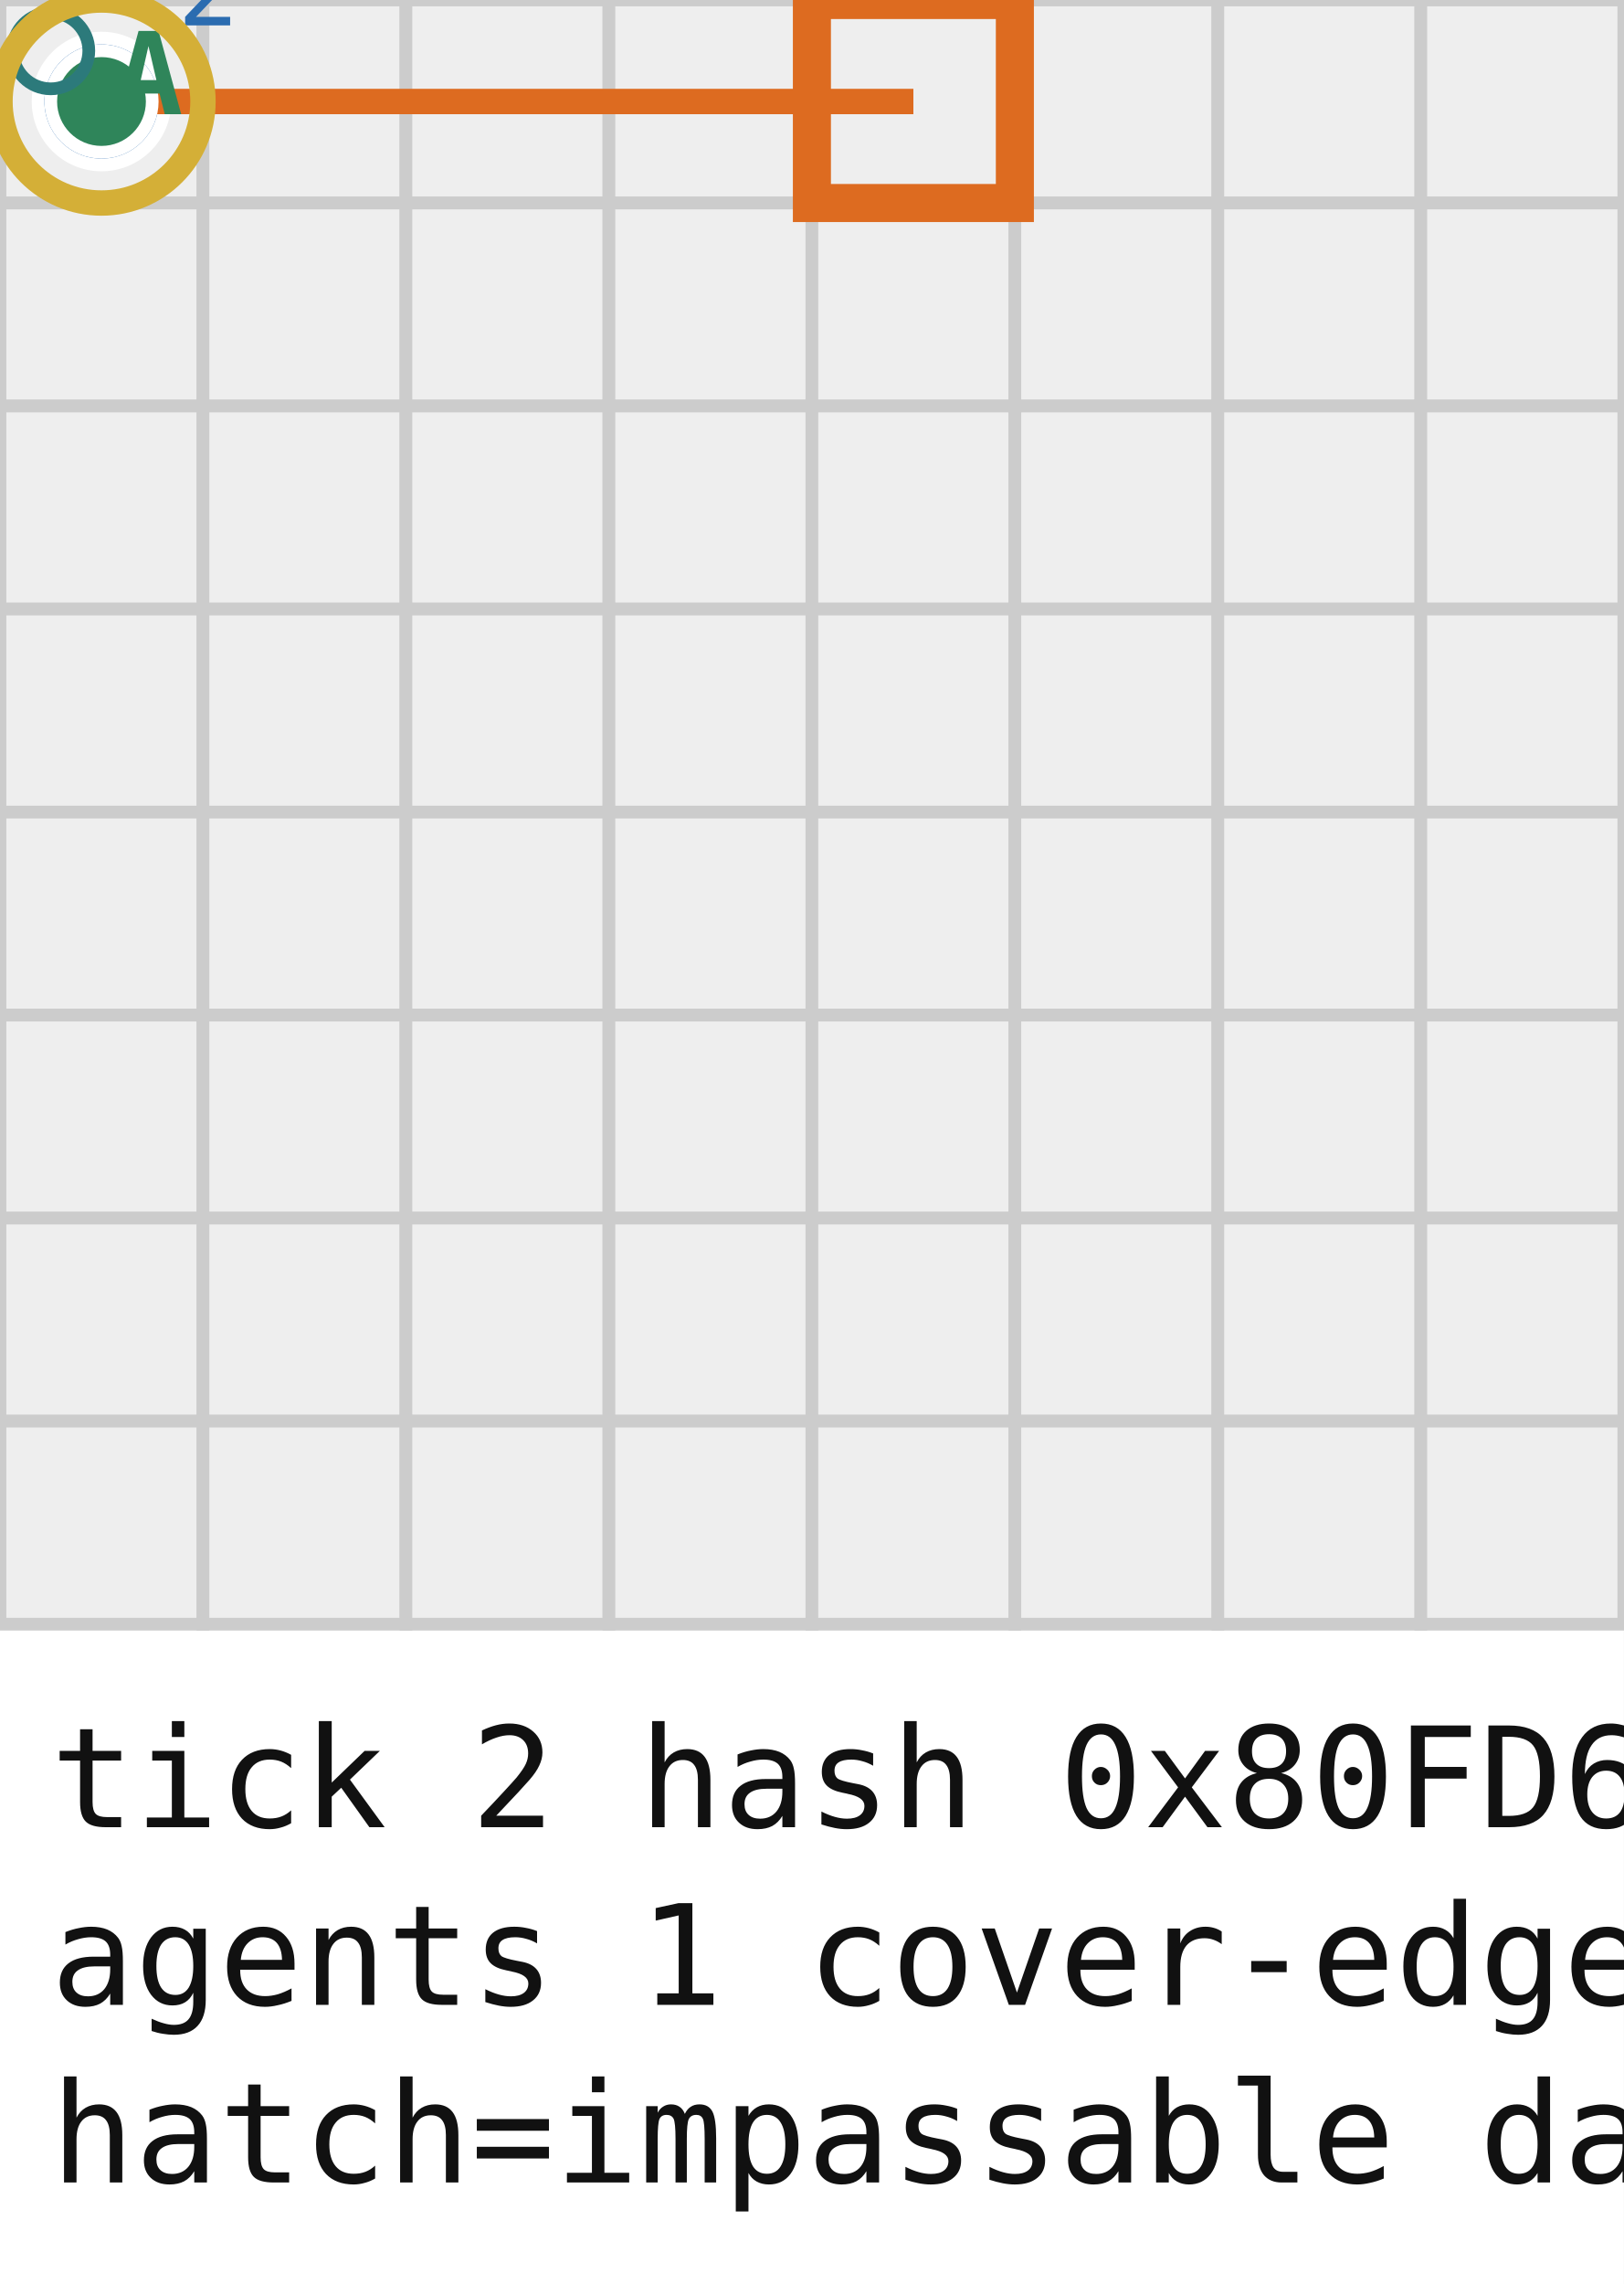
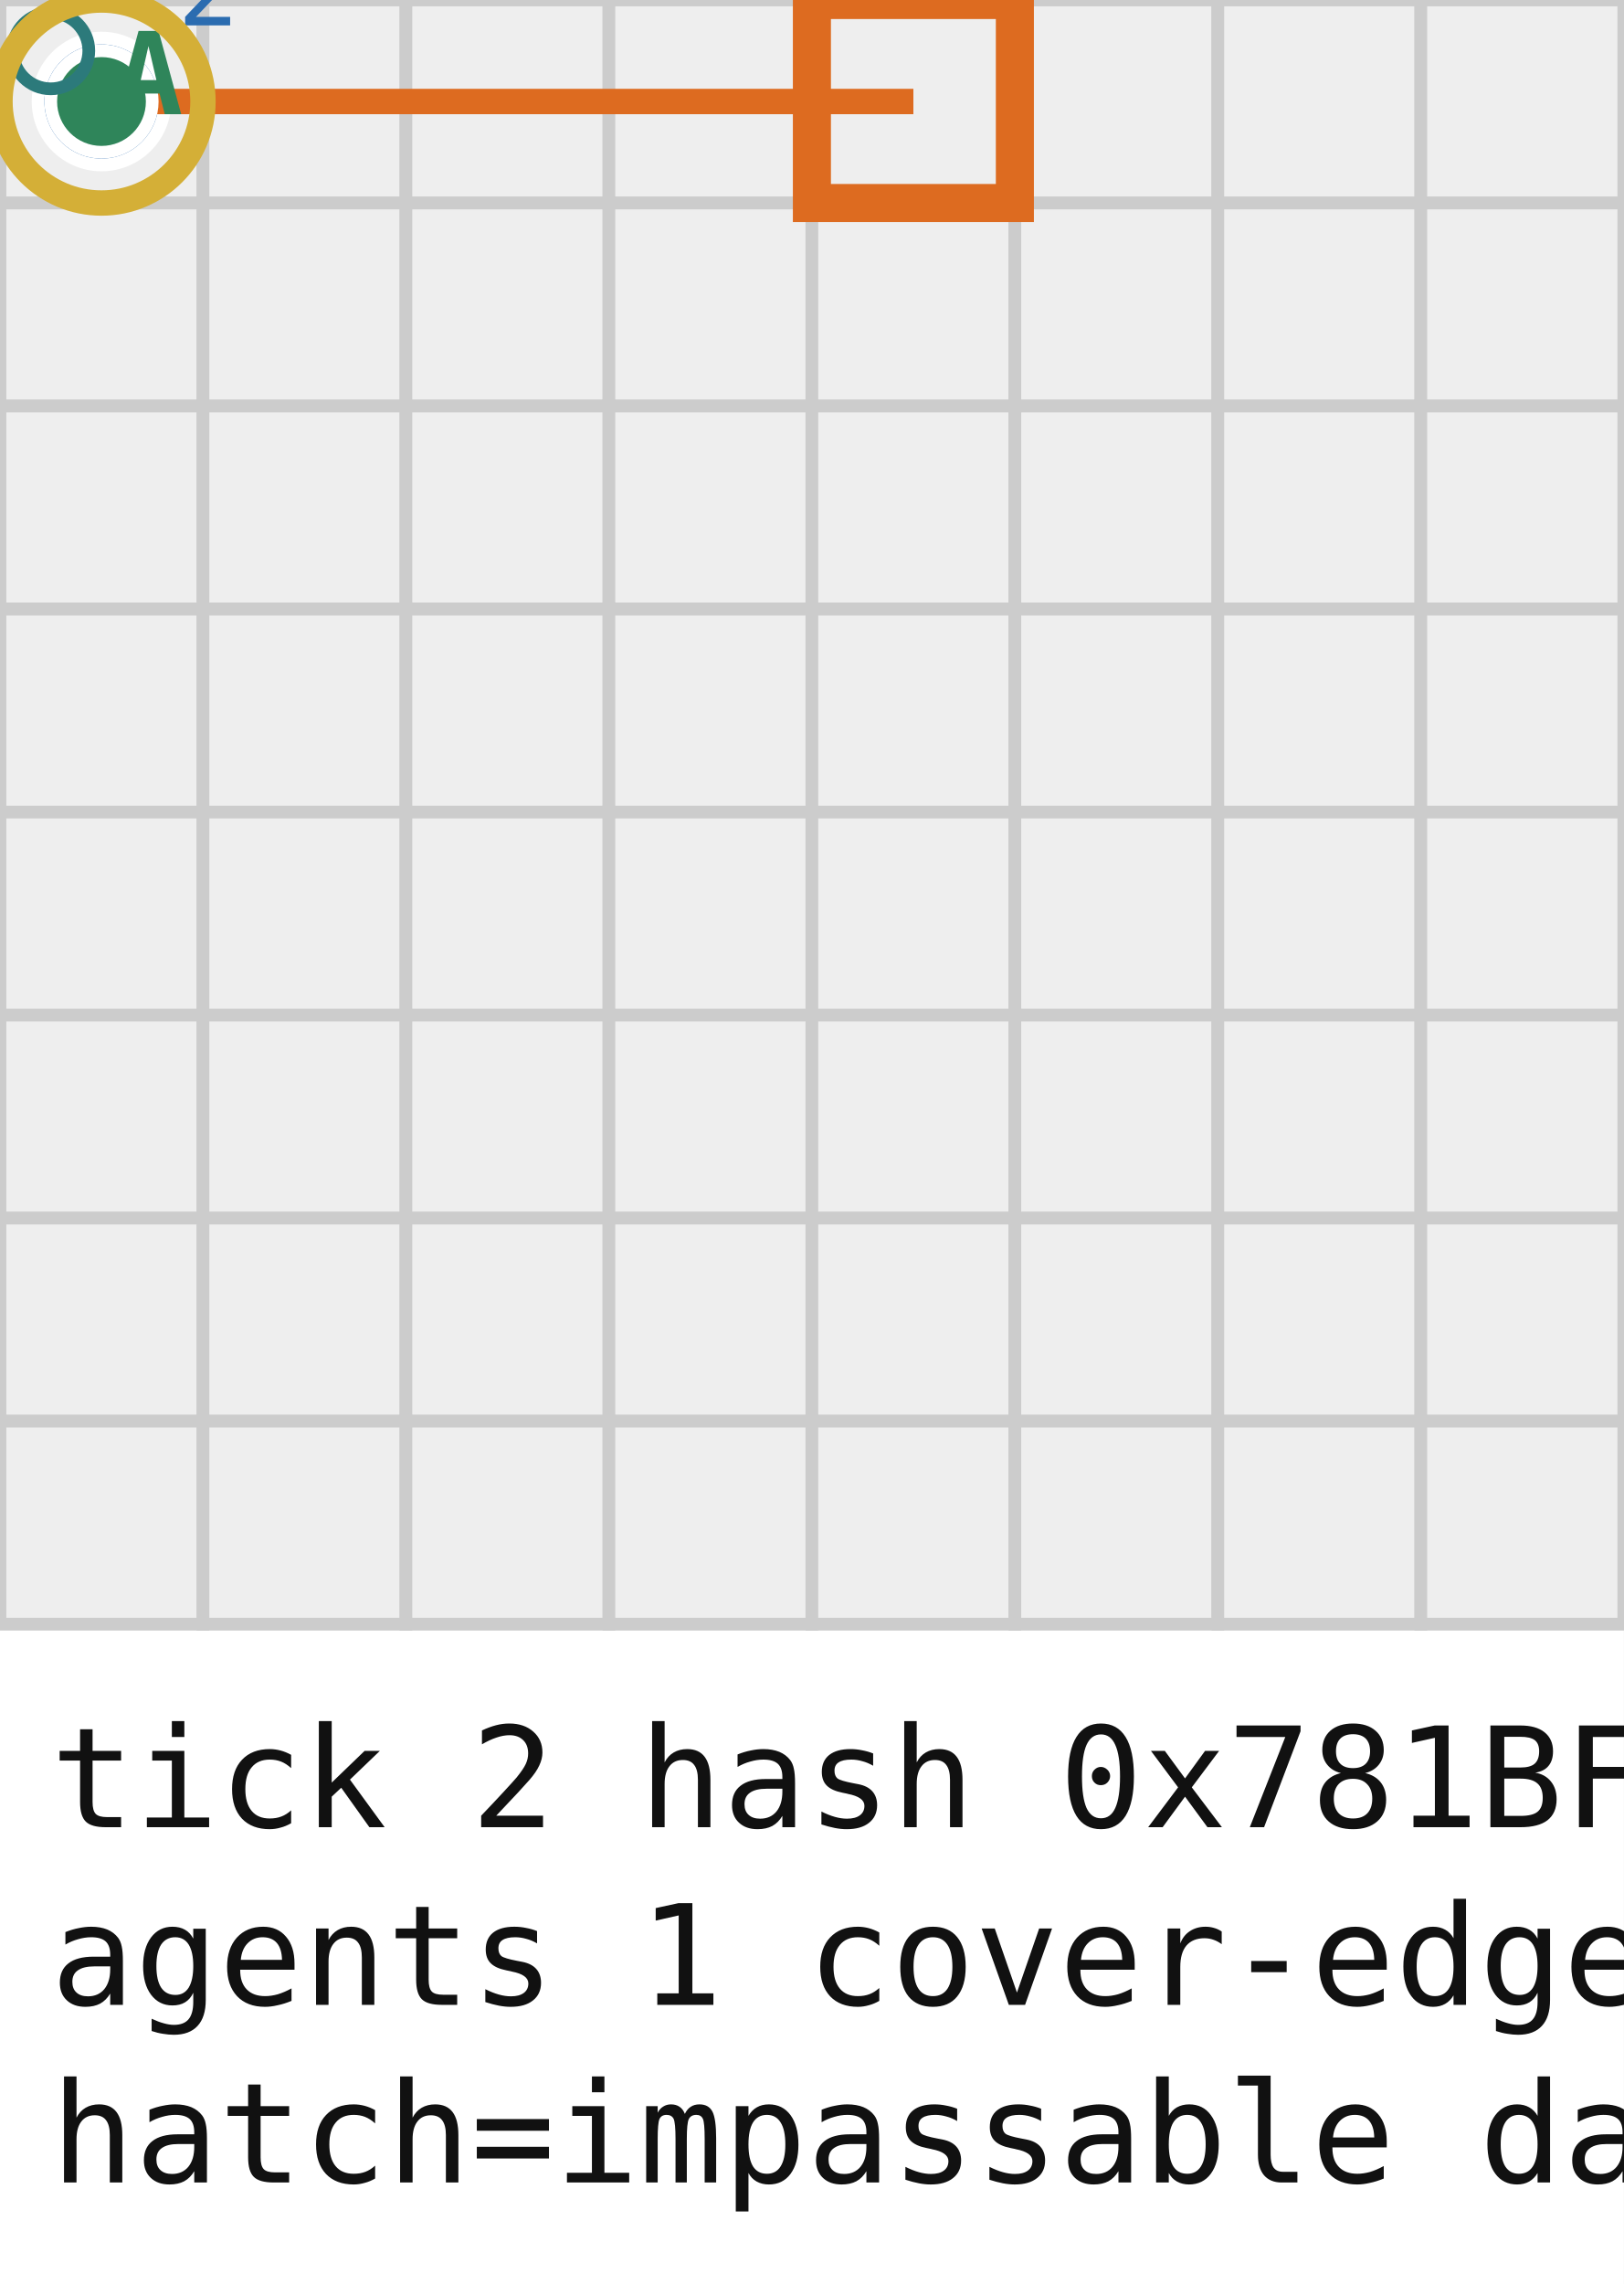
<svg xmlns="http://www.w3.org/2000/svg" width="128" height="180" viewBox="0 0 128 180">
  <defs>
    <pattern id="cw-hatch" width="4" height="4" patternUnits="userSpaceOnUse">
      <path d="M0,4 L4,0" stroke="#8a8a8a" stroke-width="1" />
    </pattern>
  </defs>
  <rect x="0" y="0" width="128" height="180" fill="#ffffff" />
  <rect x="0" y="0" width="16" height="16" fill="rgb(238,238,238)" stroke="#cccccc" stroke-width="1" />
  <rect x="16" y="0" width="16" height="16" fill="rgb(238,238,238)" stroke="#cccccc" stroke-width="1" />
  <rect x="32" y="0" width="16" height="16" fill="rgb(238,238,238)" stroke="#cccccc" stroke-width="1" />
  <rect x="48" y="0" width="16" height="16" fill="rgb(238,238,238)" stroke="#cccccc" stroke-width="1" />
  <rect x="64" y="0" width="16" height="16" fill="rgb(238,238,238)" stroke="#cccccc" stroke-width="1" />
  <rect x="80" y="0" width="16" height="16" fill="rgb(238,238,238)" stroke="#cccccc" stroke-width="1" />
  <rect x="96" y="0" width="16" height="16" fill="rgb(238,238,238)" stroke="#cccccc" stroke-width="1" />
  <rect x="112" y="0" width="16" height="16" fill="rgb(238,238,238)" stroke="#cccccc" stroke-width="1" />
  <rect x="0" y="16" width="16" height="16" fill="rgb(238,238,238)" stroke="#cccccc" stroke-width="1" />
  <rect x="16" y="16" width="16" height="16" fill="rgb(238,238,238)" stroke="#cccccc" stroke-width="1" />
  <rect x="32" y="16" width="16" height="16" fill="rgb(238,238,238)" stroke="#cccccc" stroke-width="1" />
  <rect x="48" y="16" width="16" height="16" fill="rgb(238,238,238)" stroke="#cccccc" stroke-width="1" />
  <rect x="64" y="16" width="16" height="16" fill="rgb(238,238,238)" stroke="#cccccc" stroke-width="1" />
  <rect x="80" y="16" width="16" height="16" fill="rgb(238,238,238)" stroke="#cccccc" stroke-width="1" />
  <rect x="96" y="16" width="16" height="16" fill="rgb(238,238,238)" stroke="#cccccc" stroke-width="1" />
  <rect x="112" y="16" width="16" height="16" fill="rgb(238,238,238)" stroke="#cccccc" stroke-width="1" />
  <rect x="0" y="32" width="16" height="16" fill="rgb(238,238,238)" stroke="#cccccc" stroke-width="1" />
  <rect x="16" y="32" width="16" height="16" fill="rgb(238,238,238)" stroke="#cccccc" stroke-width="1" />
  <rect x="32" y="32" width="16" height="16" fill="rgb(238,238,238)" stroke="#cccccc" stroke-width="1" />
  <rect x="48" y="32" width="16" height="16" fill="rgb(238,238,238)" stroke="#cccccc" stroke-width="1" />
  <rect x="64" y="32" width="16" height="16" fill="rgb(238,238,238)" stroke="#cccccc" stroke-width="1" />
  <rect x="80" y="32" width="16" height="16" fill="rgb(238,238,238)" stroke="#cccccc" stroke-width="1" />
  <rect x="96" y="32" width="16" height="16" fill="rgb(238,238,238)" stroke="#cccccc" stroke-width="1" />
  <rect x="112" y="32" width="16" height="16" fill="rgb(238,238,238)" stroke="#cccccc" stroke-width="1" />
  <rect x="0" y="48" width="16" height="16" fill="rgb(238,238,238)" stroke="#cccccc" stroke-width="1" />
  <rect x="16" y="48" width="16" height="16" fill="rgb(238,238,238)" stroke="#cccccc" stroke-width="1" />
  <rect x="32" y="48" width="16" height="16" fill="rgb(238,238,238)" stroke="#cccccc" stroke-width="1" />
  <rect x="48" y="48" width="16" height="16" fill="rgb(238,238,238)" stroke="#cccccc" stroke-width="1" />
  <rect x="64" y="48" width="16" height="16" fill="rgb(238,238,238)" stroke="#cccccc" stroke-width="1" />
  <rect x="80" y="48" width="16" height="16" fill="rgb(238,238,238)" stroke="#cccccc" stroke-width="1" />
  <rect x="96" y="48" width="16" height="16" fill="rgb(238,238,238)" stroke="#cccccc" stroke-width="1" />
  <rect x="112" y="48" width="16" height="16" fill="rgb(238,238,238)" stroke="#cccccc" stroke-width="1" />
  <rect x="0" y="64" width="16" height="16" fill="rgb(238,238,238)" stroke="#cccccc" stroke-width="1" />
  <rect x="16" y="64" width="16" height="16" fill="rgb(238,238,238)" stroke="#cccccc" stroke-width="1" />
  <rect x="32" y="64" width="16" height="16" fill="rgb(238,238,238)" stroke="#cccccc" stroke-width="1" />
  <rect x="48" y="64" width="16" height="16" fill="rgb(238,238,238)" stroke="#cccccc" stroke-width="1" />
  <rect x="64" y="64" width="16" height="16" fill="rgb(238,238,238)" stroke="#cccccc" stroke-width="1" />
  <rect x="80" y="64" width="16" height="16" fill="rgb(238,238,238)" stroke="#cccccc" stroke-width="1" />
  <rect x="96" y="64" width="16" height="16" fill="rgb(238,238,238)" stroke="#cccccc" stroke-width="1" />
  <rect x="112" y="64" width="16" height="16" fill="rgb(238,238,238)" stroke="#cccccc" stroke-width="1" />
  <rect x="0" y="80" width="16" height="16" fill="rgb(238,238,238)" stroke="#cccccc" stroke-width="1" />
  <rect x="16" y="80" width="16" height="16" fill="rgb(238,238,238)" stroke="#cccccc" stroke-width="1" />
  <rect x="32" y="80" width="16" height="16" fill="rgb(238,238,238)" stroke="#cccccc" stroke-width="1" />
  <rect x="48" y="80" width="16" height="16" fill="rgb(238,238,238)" stroke="#cccccc" stroke-width="1" />
  <rect x="64" y="80" width="16" height="16" fill="rgb(238,238,238)" stroke="#cccccc" stroke-width="1" />
  <rect x="80" y="80" width="16" height="16" fill="rgb(238,238,238)" stroke="#cccccc" stroke-width="1" />
  <rect x="96" y="80" width="16" height="16" fill="rgb(238,238,238)" stroke="#cccccc" stroke-width="1" />
  <rect x="112" y="80" width="16" height="16" fill="rgb(238,238,238)" stroke="#cccccc" stroke-width="1" />
  <rect x="0" y="96" width="16" height="16" fill="rgb(238,238,238)" stroke="#cccccc" stroke-width="1" />
  <rect x="16" y="96" width="16" height="16" fill="rgb(238,238,238)" stroke="#cccccc" stroke-width="1" />
  <rect x="32" y="96" width="16" height="16" fill="rgb(238,238,238)" stroke="#cccccc" stroke-width="1" />
  <rect x="48" y="96" width="16" height="16" fill="rgb(238,238,238)" stroke="#cccccc" stroke-width="1" />
  <rect x="64" y="96" width="16" height="16" fill="rgb(238,238,238)" stroke="#cccccc" stroke-width="1" />
  <rect x="80" y="96" width="16" height="16" fill="rgb(238,238,238)" stroke="#cccccc" stroke-width="1" />
  <rect x="96" y="96" width="16" height="16" fill="rgb(238,238,238)" stroke="#cccccc" stroke-width="1" />
  <rect x="112" y="96" width="16" height="16" fill="rgb(238,238,238)" stroke="#cccccc" stroke-width="1" />
  <rect x="0" y="112" width="16" height="16" fill="rgb(238,238,238)" stroke="#cccccc" stroke-width="1" />
  <rect x="16" y="112" width="16" height="16" fill="rgb(238,238,238)" stroke="#cccccc" stroke-width="1" />
  <rect x="32" y="112" width="16" height="16" fill="rgb(238,238,238)" stroke="#cccccc" stroke-width="1" />
  <rect x="48" y="112" width="16" height="16" fill="rgb(238,238,238)" stroke="#cccccc" stroke-width="1" />
  <rect x="64" y="112" width="16" height="16" fill="rgb(238,238,238)" stroke="#cccccc" stroke-width="1" />
  <rect x="80" y="112" width="16" height="16" fill="rgb(238,238,238)" stroke="#cccccc" stroke-width="1" />
  <rect x="96" y="112" width="16" height="16" fill="rgb(238,238,238)" stroke="#cccccc" stroke-width="1" />
  <rect x="112" y="112" width="16" height="16" fill="rgb(238,238,238)" stroke="#cccccc" stroke-width="1" />
  <line x1="8" y1="8" x2="72" y2="8" stroke="#2b6cb0" stroke-width="1" stroke-dasharray="3,2" />
  <circle cx="8" cy="8" r="5" fill="#2b6cb0" stroke="#ffffff" stroke-width="1" />
  <text x="14" y="2" font-family="monospace" font-size="8" fill="#2b6cb0">2</text>
  <polyline points="8,8 24,8 40,8 56,8 72,8" fill="none" stroke="#dd6b20" stroke-width="2" />
  <circle cx="8" cy="8" r="4" fill="#2f855a" stroke="#ffffff" stroke-width="1" />
  <rect x="64" y="0" width="16" height="16" fill="none" stroke="#dd6b20" stroke-width="3" />
  <text x="9" y="9" font-family="monospace" font-size="9" font-weight="bold" fill="#2f855a">A</text>
  <circle cx="4" cy="4" r="3" fill="none" stroke="#2c7a7b" stroke-width="1" />
  <circle cx="8" cy="8" r="8" fill="none" stroke="#d4af37" stroke-width="2" />
-   <text x="4" y="144" font-family="monospace" font-size="11" fill="#111111">tick 2  hash 0x80FD64EB92CB5DBD  draws 0</text>
+   <text x="4" y="144" font-family="monospace" font-size="11" fill="#111111">tick 2  hash 0x781BF46DCDD28086  draws 0</text>
  <text x="4" y="158" font-family="monospace" font-size="11" fill="#111111">agents 1  cover-edges 0  events 0</text>
  <text x="4" y="172" font-family="monospace" font-size="11" fill="#111111">hatch=impassable  dark border=opaque  darker fill=higher elevation  triangle=cover  circle=agent</text>
</svg>
